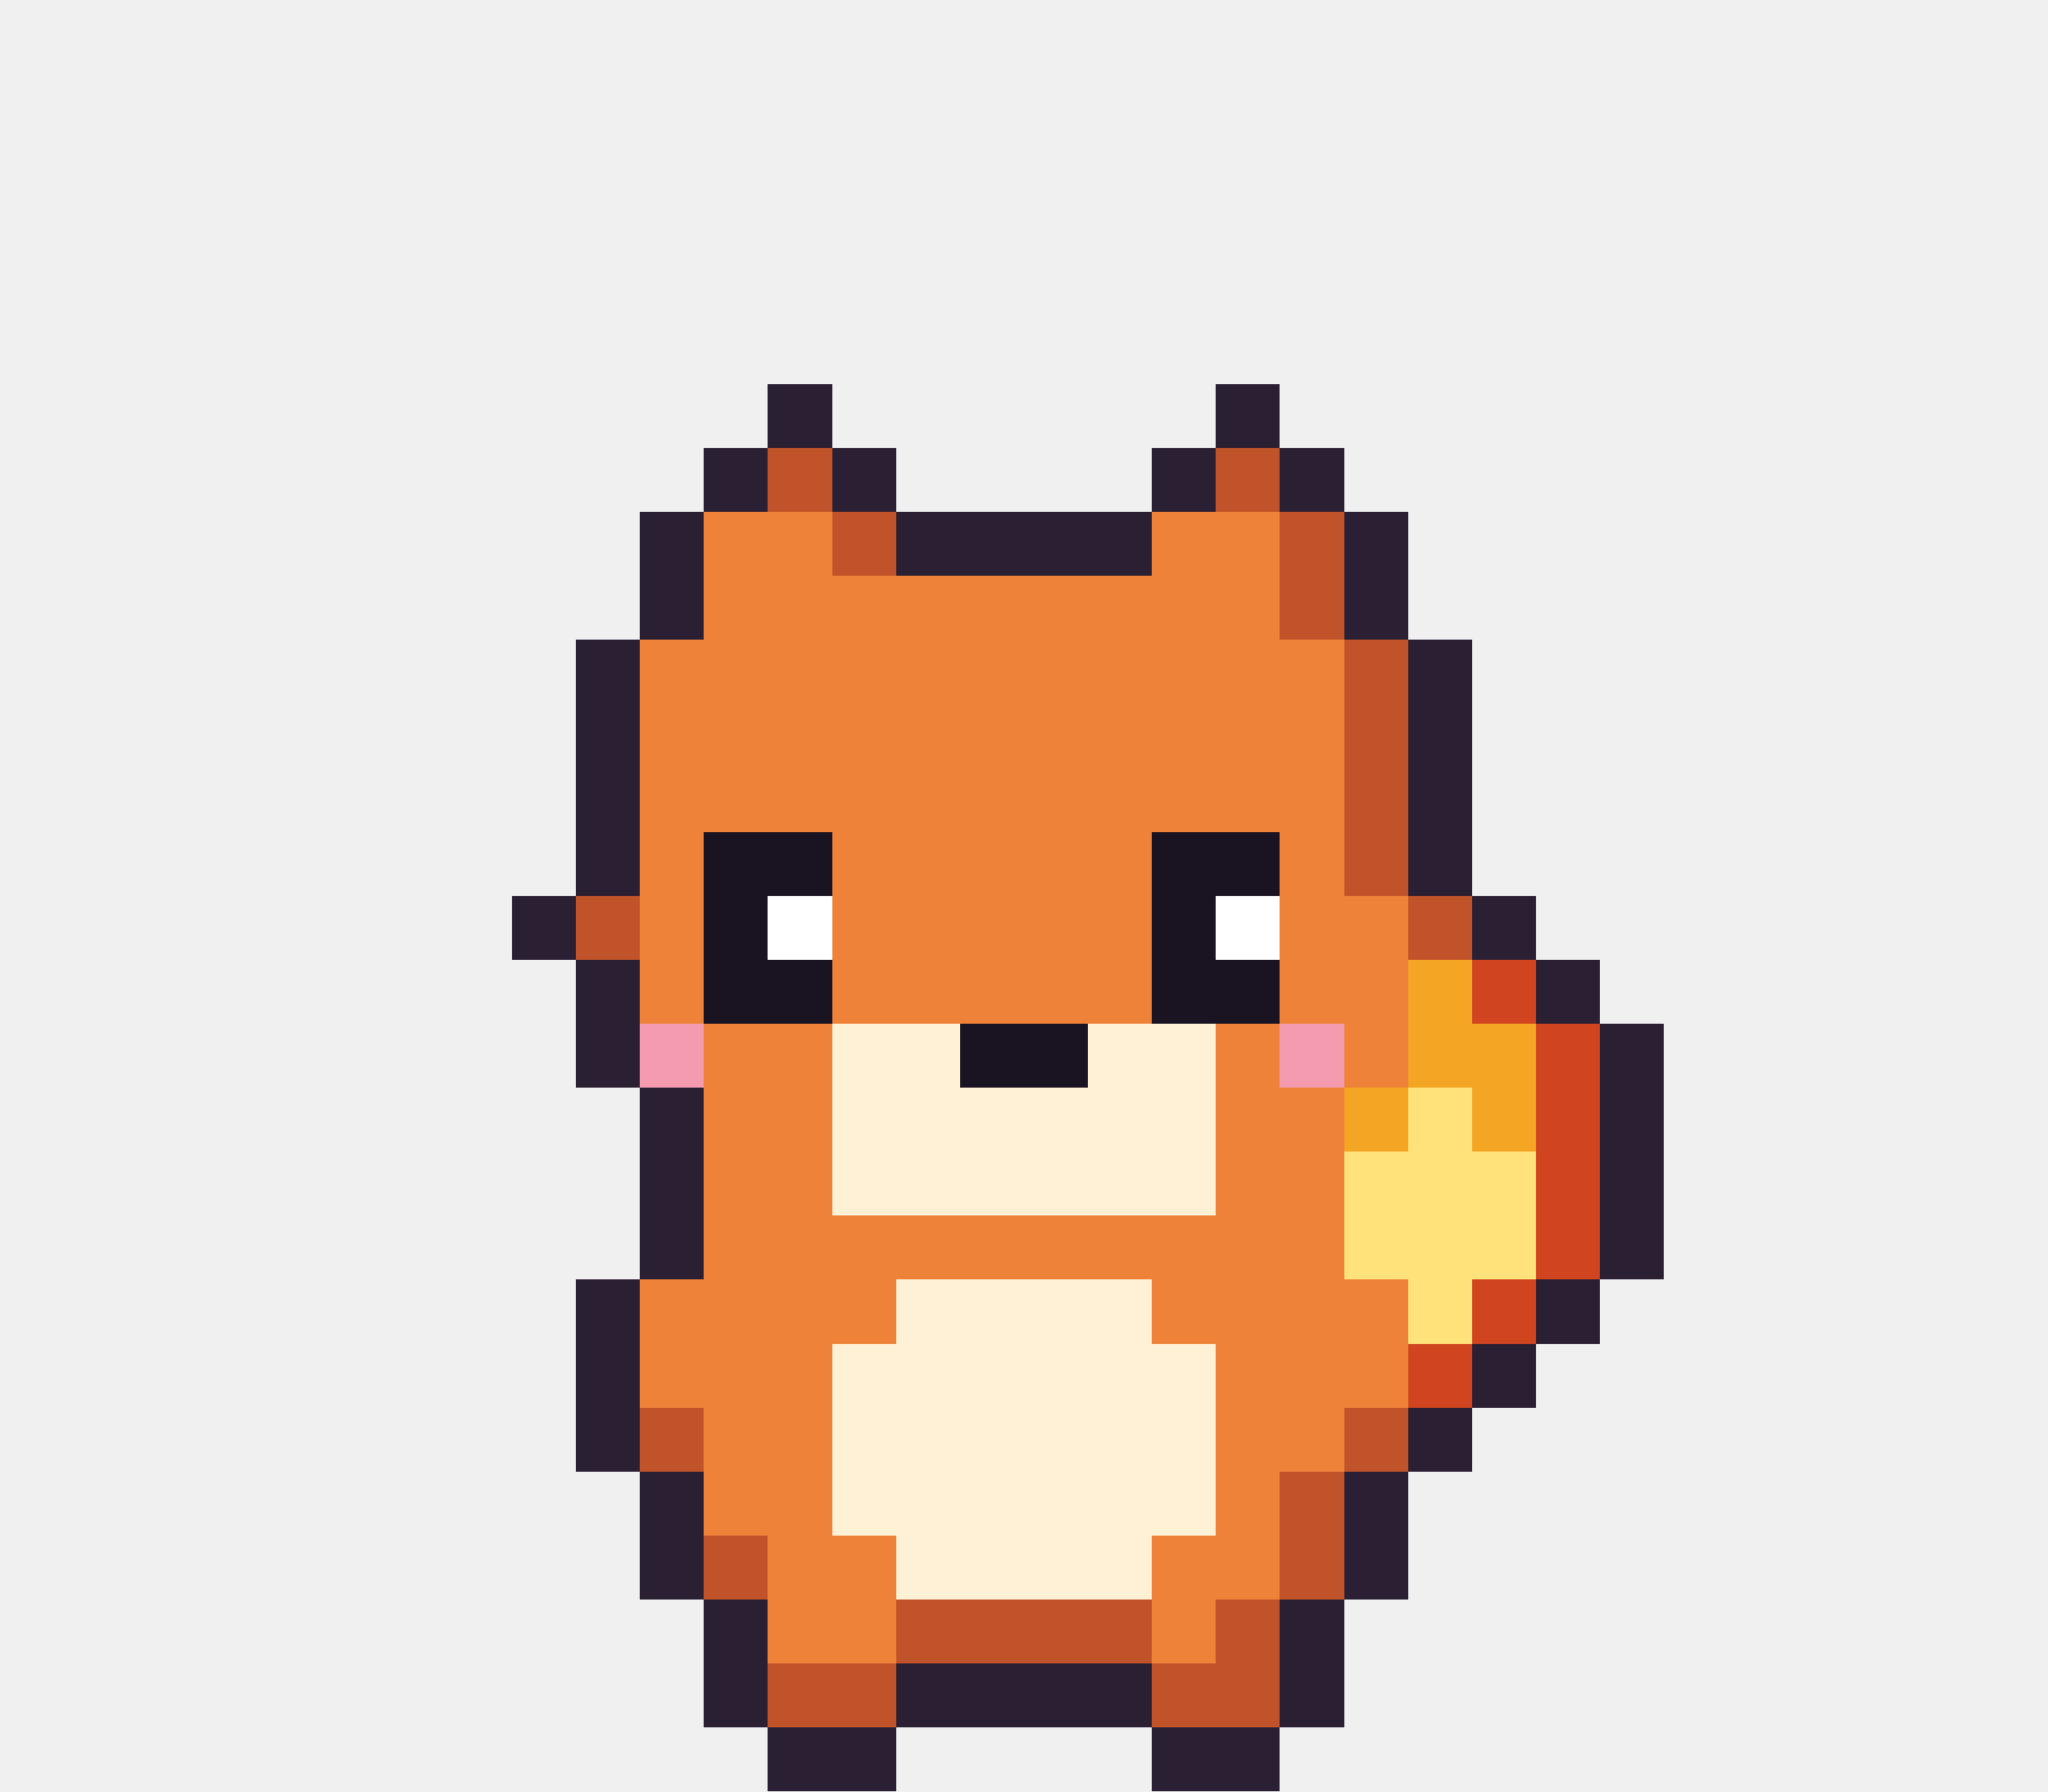
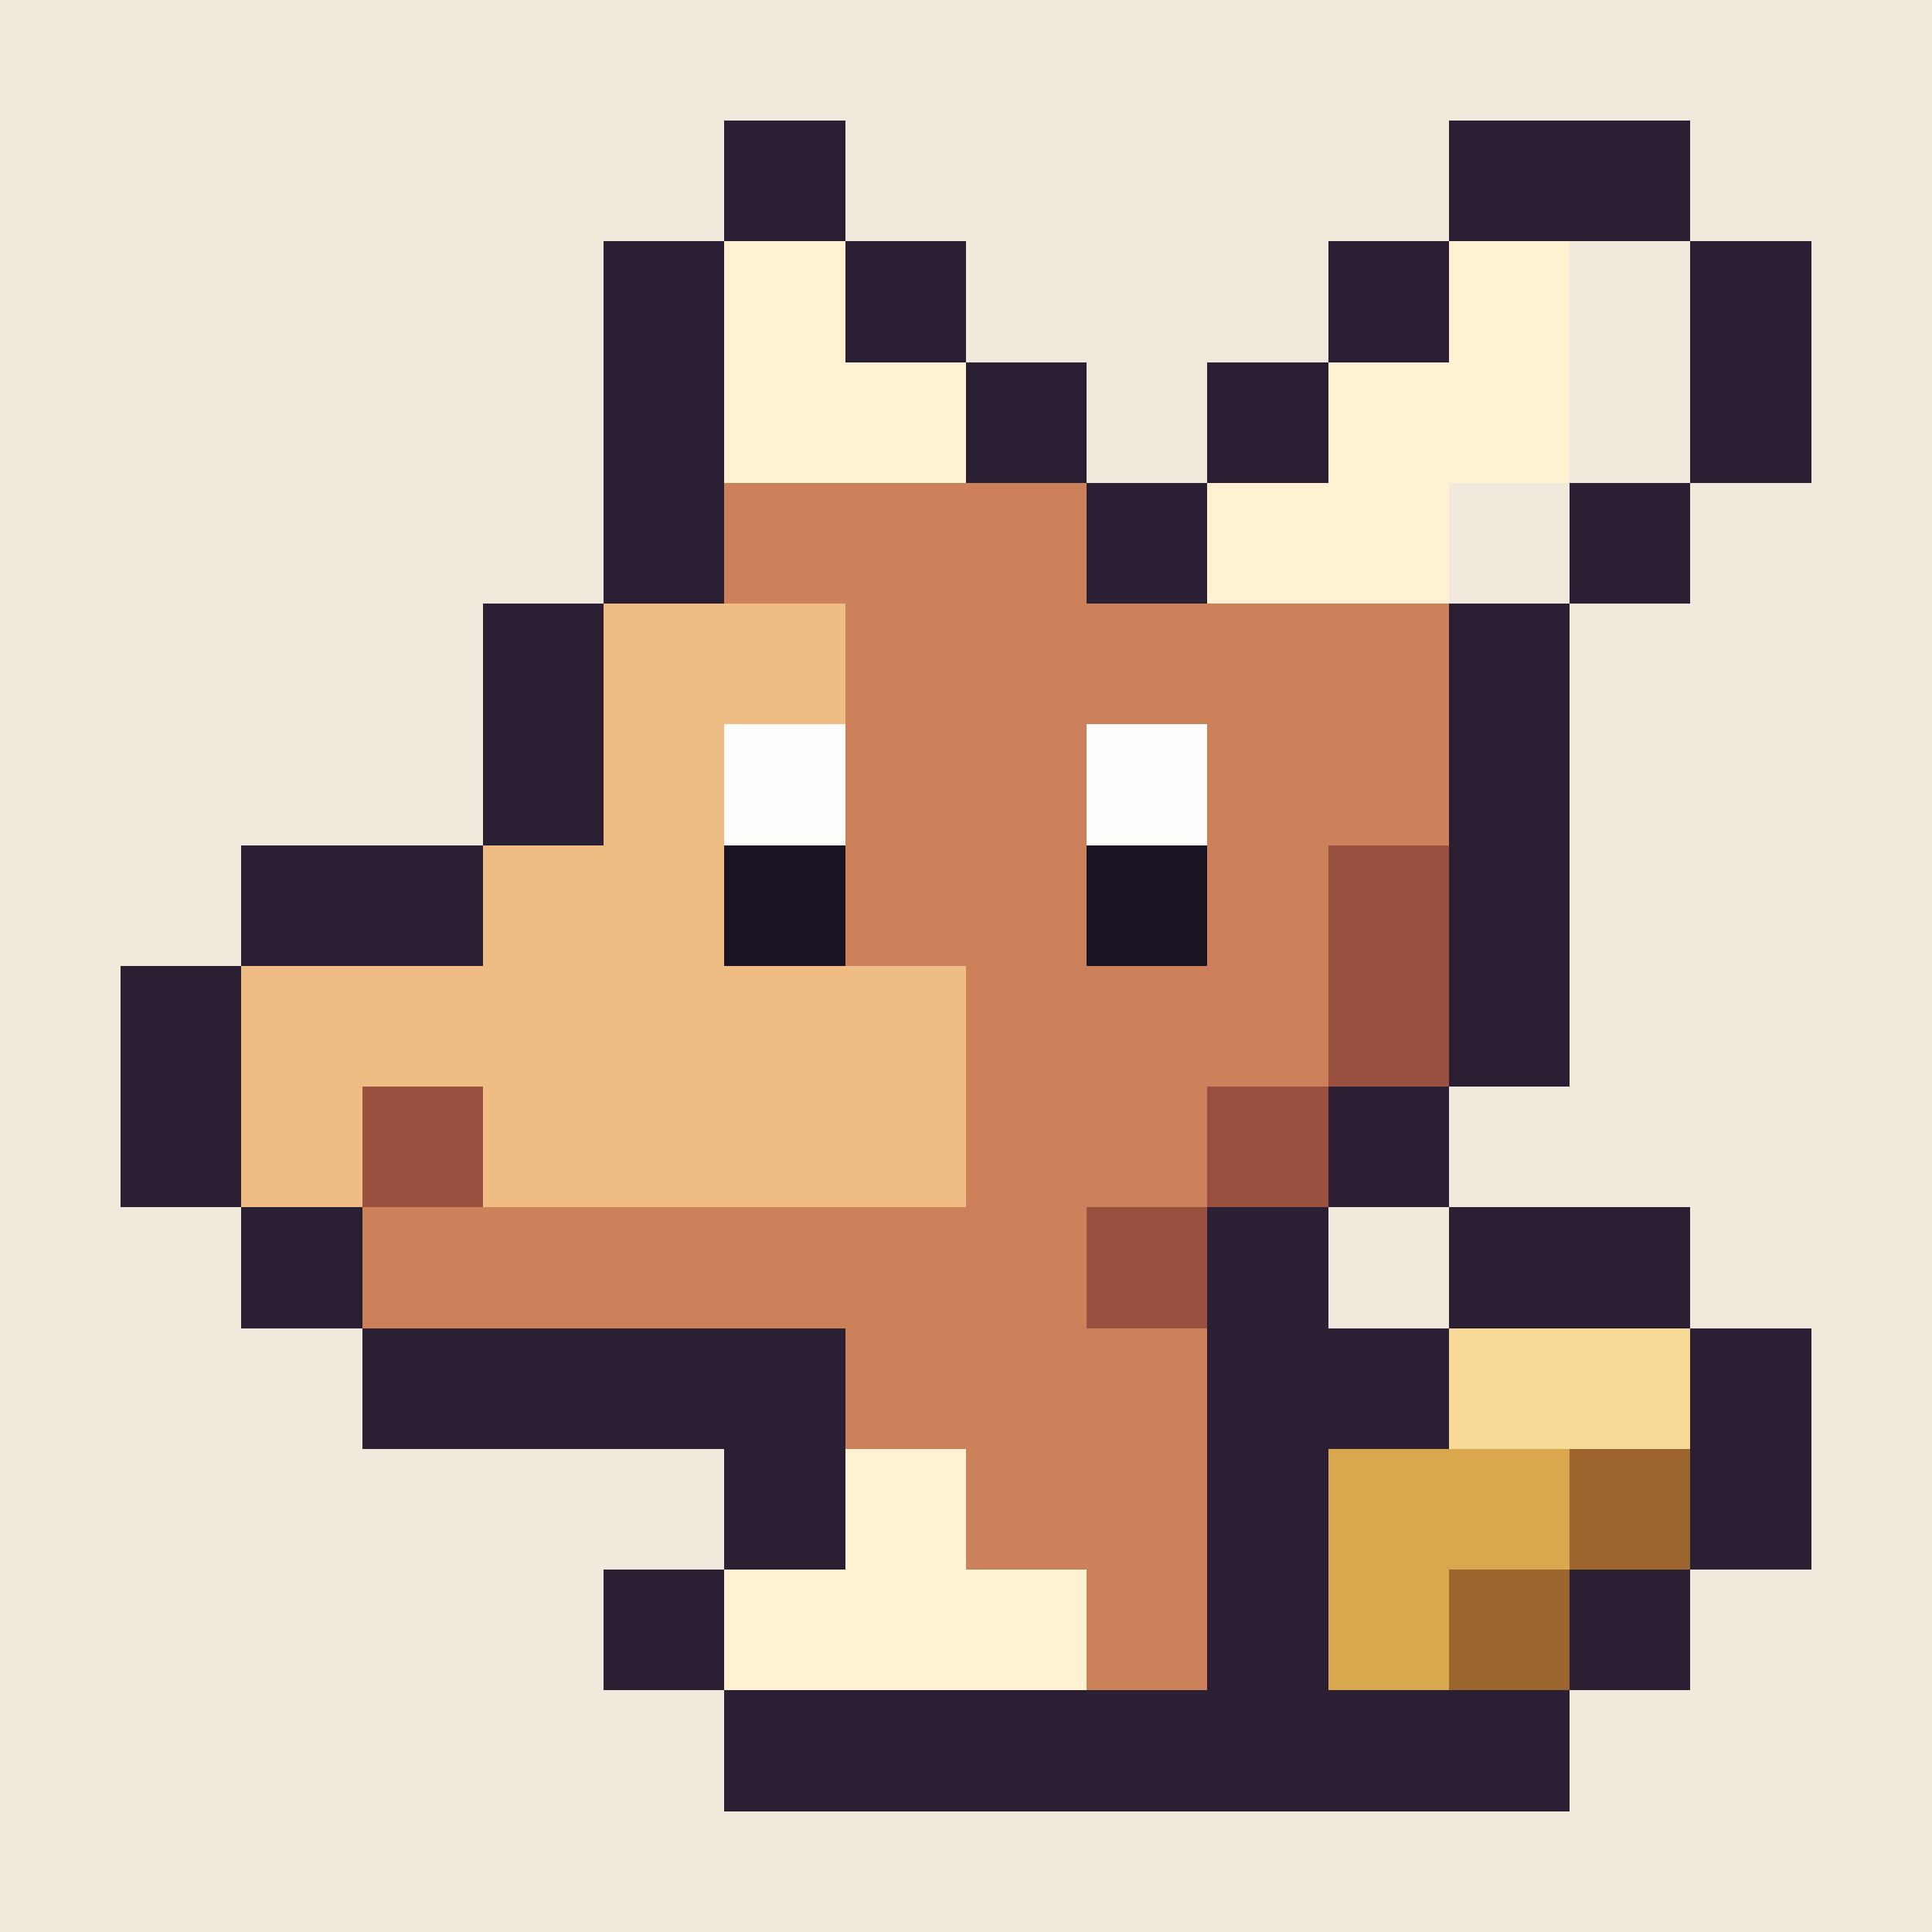
- <svg xmlns="http://www.w3.org/2000/svg" viewBox="0 4 32 28" shape-rendering="crispEdges">
+ <svg xmlns="http://www.w3.org/2000/svg" viewBox="0 0 16 16" shape-rendering="crispEdges">
+   <rect width="16" height="16" fill="#f1eadc" />
+   <rect x="6" y="1" width="1" height="1" fill="#2b1f33" />
+   <rect x="12" y="1" width="1" height="1" fill="#2b1f33" />
+   <rect x="13" y="1" width="1" height="1" fill="#2b1f33" />
+   <rect x="5" y="2" width="1" height="1" fill="#2b1f33" />
+   <rect x="6" y="2" width="1" height="1" fill="#fff2d3" />
+   <rect x="7" y="2" width="1" height="1" fill="#2b1f33" />
+   <rect x="11" y="2" width="1" height="1" fill="#2b1f33" />
+   <rect x="12" y="2" width="1" height="1" fill="#fff2d3" />
+   <rect x="14" y="2" width="1" height="1" fill="#2b1f33" />
+   <rect x="5" y="3" width="1" height="1" fill="#2b1f33" />
+   <rect x="6" y="3" width="1" height="1" fill="#fff2d3" />
+   <rect x="7" y="3" width="1" height="1" fill="#fff2d3" />
+   <rect x="8" y="3" width="1" height="1" fill="#2b1f33" />
+   <rect x="10" y="3" width="1" height="1" fill="#2b1f33" />
+   <rect x="11" y="3" width="1" height="1" fill="#fff2d3" />
+   <rect x="12" y="3" width="1" height="1" fill="#fff2d3" />
+   <rect x="14" y="3" width="1" height="1" fill="#2b1f33" />
+   <rect x="5" y="4" width="1" height="1" fill="#2b1f33" />
+   <rect x="6" y="4" width="1" height="1" fill="#cd815b" />
+   <rect x="7" y="4" width="1" height="1" fill="#cd815b" />
+   <rect x="8" y="4" width="1" height="1" fill="#cd815b" />
+   <rect x="9" y="4" width="1" height="1" fill="#2b1f33" />
+   <rect x="10" y="4" width="1" height="1" fill="#fff2d3" />
+   <rect x="11" y="4" width="1" height="1" fill="#fff2d3" />
+   <rect x="13" y="4" width="1" height="1" fill="#2b1f33" />
+   <rect x="4" y="5" width="1" height="1" fill="#2b1f33" />
+   <rect x="5" y="5" width="1" height="1" fill="#efbc83" />
+   <rect x="6" y="5" width="1" height="1" fill="#efbc83" />
+   <rect x="7" y="5" width="1" height="1" fill="#cd815b" />
+   <rect x="8" y="5" width="1" height="1" fill="#cd815b" />
+   <rect x="9" y="5" width="1" height="1" fill="#cd815b" />
+   <rect x="10" y="5" width="1" height="1" fill="#cd815b" />
+   <rect x="11" y="5" width="1" height="1" fill="#cd815b" />
+   <rect x="12" y="5" width="1" height="1" fill="#2b1f33" />
+   <rect x="4" y="6" width="1" height="1" fill="#2b1f33" />
+   <rect x="5" y="6" width="1" height="1" fill="#efbc83" />
+   <rect x="6" y="6" width="1" height="1" fill="#fffefd" />
+   <rect x="7" y="6" width="1" height="1" fill="#cd815b" />
+   <rect x="8" y="6" width="1" height="1" fill="#cd815b" />
+   <rect x="9" y="6" width="1" height="1" fill="#fffefd" />
+   <rect x="10" y="6" width="1" height="1" fill="#cd815b" />
+   <rect x="11" y="6" width="1" height="1" fill="#cd815b" />
+   <rect x="12" y="6" width="1" height="1" fill="#2b1f33" />
+   <rect x="2" y="7" width="1" height="1" fill="#2b1f33" />
+   <rect x="3" y="7" width="1" height="1" fill="#2b1f33" />
+   <rect x="4" y="7" width="1" height="1" fill="#efbc83" />
+   <rect x="5" y="7" width="1" height="1" fill="#efbc83" />
+   <rect x="6" y="7" width="1" height="1" fill="#1a1322" />
+   <rect x="7" y="7" width="1" height="1" fill="#cd815b" />
+   <rect x="8" y="7" width="1" height="1" fill="#cd815b" />
+   <rect x="9" y="7" width="1" height="1" fill="#1a1322" />
+   <rect x="10" y="7" width="1" height="1" fill="#cd815b" />
+   <rect x="11" y="7" width="1" height="1" fill="#9b5140" />
+   <rect x="12" y="7" width="1" height="1" fill="#2b1f33" />
+   <rect x="1" y="8" width="1" height="1" fill="#2b1f33" />
+   <rect x="2" y="8" width="1" height="1" fill="#efbc83" />
+   <rect x="3" y="8" width="1" height="1" fill="#efbc83" />
+   <rect x="4" y="8" width="1" height="1" fill="#efbc83" />
+   <rect x="5" y="8" width="1" height="1" fill="#efbc83" />
+   <rect x="6" y="8" width="1" height="1" fill="#efbc83" />
+   <rect x="7" y="8" width="1" height="1" fill="#efbc83" />
+   <rect x="8" y="8" width="1" height="1" fill="#cd815b" />
+   <rect x="9" y="8" width="1" height="1" fill="#cd815b" />
+   <rect x="10" y="8" width="1" height="1" fill="#cd815b" />
+   <rect x="11" y="8" width="1" height="1" fill="#9b5140" />
+   <rect x="12" y="8" width="1" height="1" fill="#2b1f33" />
+   <rect x="1" y="9" width="1" height="1" fill="#2b1f33" />
+   <rect x="2" y="9" width="1" height="1" fill="#efbc83" />
+   <rect x="3" y="9" width="1" height="1" fill="#9b5140" />
+   <rect x="4" y="9" width="1" height="1" fill="#efbc83" />
+   <rect x="5" y="9" width="1" height="1" fill="#efbc83" />
+   <rect x="6" y="9" width="1" height="1" fill="#efbc83" />
+   <rect x="7" y="9" width="1" height="1" fill="#efbc83" />
+   <rect x="8" y="9" width="1" height="1" fill="#cd815b" />
+   <rect x="9" y="9" width="1" height="1" fill="#cd815b" />
+   <rect x="10" y="9" width="1" height="1" fill="#9b5140" />
+   <rect x="11" y="9" width="1" height="1" fill="#2b1f33" />
+   <rect x="2" y="10" width="1" height="1" fill="#2b1f33" />
+   <rect x="3" y="10" width="1" height="1" fill="#cd815b" />
+   <rect x="4" y="10" width="1" height="1" fill="#cd815b" />
+   <rect x="5" y="10" width="1" height="1" fill="#cd815b" />
+   <rect x="6" y="10" width="1" height="1" fill="#cd815b" />
+   <rect x="7" y="10" width="1" height="1" fill="#cd815b" />
+   <rect x="8" y="10" width="1" height="1" fill="#cd815b" />
+   <rect x="9" y="10" width="1" height="1" fill="#9b5140" />
+   <rect x="10" y="10" width="1" height="1" fill="#2b1f33" />
  <rect x="12" y="10" width="1" height="1" fill="#2b1f33" />
-   <rect x="19" y="10" width="1" height="1" fill="#2b1f33" />
+   <rect x="13" y="10" width="1" height="1" fill="#2b1f33" />
+   <rect x="3" y="11" width="1" height="1" fill="#2b1f33" />
+   <rect x="4" y="11" width="1" height="1" fill="#2b1f33" />
+   <rect x="5" y="11" width="1" height="1" fill="#2b1f33" />
+   <rect x="6" y="11" width="1" height="1" fill="#2b1f33" />
+   <rect x="7" y="11" width="1" height="1" fill="#cd815b" />
+   <rect x="8" y="11" width="1" height="1" fill="#cd815b" />
+   <rect x="9" y="11" width="1" height="1" fill="#cd815b" />
+   <rect x="10" y="11" width="1" height="1" fill="#2b1f33" />
  <rect x="11" y="11" width="1" height="1" fill="#2b1f33" />
-   <rect x="12" y="11" width="1" height="1" fill="#c1532a" />
-   <rect x="13" y="11" width="1" height="1" fill="#2b1f33" />
-   <rect x="18" y="11" width="1" height="1" fill="#2b1f33" />
-   <rect x="19" y="11" width="1" height="1" fill="#c1532a" />
-   <rect x="20" y="11" width="1" height="1" fill="#2b1f33" />
+   <rect x="12" y="11" width="1" height="1" fill="#f7d998" />
+   <rect x="13" y="11" width="1" height="1" fill="#f7d998" />
+   <rect x="14" y="11" width="1" height="1" fill="#2b1f33" />
+   <rect x="6" y="12" width="1" height="1" fill="#2b1f33" />
+   <rect x="7" y="12" width="1" height="1" fill="#fff2d3" />
+   <rect x="8" y="12" width="1" height="1" fill="#cd815b" />
+   <rect x="9" y="12" width="1" height="1" fill="#cd815b" />
  <rect x="10" y="12" width="1" height="1" fill="#2b1f33" />
-   <rect x="11" y="12" width="1" height="1" fill="#ee8238" />
-   <rect x="12" y="12" width="1" height="1" fill="#ee8238" />
-   <rect x="13" y="12" width="1" height="1" fill="#c1532a" />
+   <rect x="11" y="12" width="1" height="1" fill="#d9a84e" />
+   <rect x="12" y="12" width="1" height="1" fill="#d9a84e" />
+   <rect x="13" y="12" width="1" height="1" fill="#9b652d" />
  <rect x="14" y="12" width="1" height="1" fill="#2b1f33" />
-   <rect x="15" y="12" width="1" height="1" fill="#2b1f33" />
-   <rect x="16" y="12" width="1" height="1" fill="#2b1f33" />
-   <rect x="17" y="12" width="1" height="1" fill="#2b1f33" />
-   <rect x="18" y="12" width="1" height="1" fill="#ee8238" />
-   <rect x="19" y="12" width="1" height="1" fill="#ee8238" />
-   <rect x="20" y="12" width="1" height="1" fill="#c1532a" />
-   <rect x="21" y="12" width="1" height="1" fill="#2b1f33" />
+   <rect x="5" y="13" width="1" height="1" fill="#2b1f33" />
+   <rect x="6" y="13" width="1" height="1" fill="#fff2d3" />
+   <rect x="7" y="13" width="1" height="1" fill="#fff2d3" />
+   <rect x="8" y="13" width="1" height="1" fill="#fff2d3" />
+   <rect x="9" y="13" width="1" height="1" fill="#cd815b" />
  <rect x="10" y="13" width="1" height="1" fill="#2b1f33" />
-   <rect x="11" y="13" width="1" height="1" fill="#ee8238" />
-   <rect x="12" y="13" width="1" height="1" fill="#ee8238" />
-   <rect x="13" y="13" width="1" height="1" fill="#ee8238" />
-   <rect x="14" y="13" width="1" height="1" fill="#ee8238" />
-   <rect x="15" y="13" width="1" height="1" fill="#ee8238" />
-   <rect x="16" y="13" width="1" height="1" fill="#ee8238" />
-   <rect x="17" y="13" width="1" height="1" fill="#ee8238" />
-   <rect x="18" y="13" width="1" height="1" fill="#ee8238" />
-   <rect x="19" y="13" width="1" height="1" fill="#ee8238" />
-   <rect x="20" y="13" width="1" height="1" fill="#c1532a" />
-   <rect x="21" y="13" width="1" height="1" fill="#2b1f33" />
+   <rect x="11" y="13" width="1" height="1" fill="#d9a84e" />
+   <rect x="12" y="13" width="1" height="1" fill="#9b652d" />
+   <rect x="13" y="13" width="1" height="1" fill="#2b1f33" />
+   <rect x="6" y="14" width="1" height="1" fill="#2b1f33" />
+   <rect x="7" y="14" width="1" height="1" fill="#2b1f33" />
+   <rect x="8" y="14" width="1" height="1" fill="#2b1f33" />
  <rect x="9" y="14" width="1" height="1" fill="#2b1f33" />
-   <rect x="10" y="14" width="1" height="1" fill="#ee8238" />
-   <rect x="11" y="14" width="1" height="1" fill="#ee8238" />
-   <rect x="12" y="14" width="1" height="1" fill="#ee8238" />
-   <rect x="13" y="14" width="1" height="1" fill="#ee8238" />
-   <rect x="14" y="14" width="1" height="1" fill="#ee8238" />
-   <rect x="15" y="14" width="1" height="1" fill="#ee8238" />
-   <rect x="16" y="14" width="1" height="1" fill="#ee8238" />
-   <rect x="17" y="14" width="1" height="1" fill="#ee8238" />
-   <rect x="18" y="14" width="1" height="1" fill="#ee8238" />
-   <rect x="19" y="14" width="1" height="1" fill="#ee8238" />
-   <rect x="20" y="14" width="1" height="1" fill="#ee8238" />
-   <rect x="21" y="14" width="1" height="1" fill="#c1532a" />
-   <rect x="22" y="14" width="1" height="1" fill="#2b1f33" />
-   <rect x="9" y="15" width="1" height="1" fill="#2b1f33" />
-   <rect x="10" y="15" width="1" height="1" fill="#ee8238" />
-   <rect x="11" y="15" width="1" height="1" fill="#ee8238" />
-   <rect x="12" y="15" width="1" height="1" fill="#ee8238" />
-   <rect x="13" y="15" width="1" height="1" fill="#ee8238" />
-   <rect x="14" y="15" width="1" height="1" fill="#ee8238" />
-   <rect x="15" y="15" width="1" height="1" fill="#ee8238" />
-   <rect x="16" y="15" width="1" height="1" fill="#ee8238" />
-   <rect x="17" y="15" width="1" height="1" fill="#ee8238" />
-   <rect x="18" y="15" width="1" height="1" fill="#ee8238" />
-   <rect x="19" y="15" width="1" height="1" fill="#ee8238" />
-   <rect x="20" y="15" width="1" height="1" fill="#ee8238" />
-   <rect x="21" y="15" width="1" height="1" fill="#c1532a" />
-   <rect x="22" y="15" width="1" height="1" fill="#2b1f33" />
-   <rect x="9" y="16" width="1" height="1" fill="#2b1f33" />
-   <rect x="10" y="16" width="1" height="1" fill="#ee8238" />
-   <rect x="11" y="16" width="1" height="1" fill="#ee8238" />
-   <rect x="12" y="16" width="1" height="1" fill="#ee8238" />
-   <rect x="13" y="16" width="1" height="1" fill="#ee8238" />
-   <rect x="14" y="16" width="1" height="1" fill="#ee8238" />
-   <rect x="15" y="16" width="1" height="1" fill="#ee8238" />
-   <rect x="16" y="16" width="1" height="1" fill="#ee8238" />
-   <rect x="17" y="16" width="1" height="1" fill="#ee8238" />
-   <rect x="18" y="16" width="1" height="1" fill="#ee8238" />
-   <rect x="19" y="16" width="1" height="1" fill="#ee8238" />
-   <rect x="20" y="16" width="1" height="1" fill="#ee8238" />
-   <rect x="21" y="16" width="1" height="1" fill="#c1532a" />
-   <rect x="22" y="16" width="1" height="1" fill="#2b1f33" />
-   <rect x="9" y="17" width="1" height="1" fill="#2b1f33" />
-   <rect x="10" y="17" width="1" height="1" fill="#ee8238" />
-   <rect x="11" y="17" width="1" height="1" fill="#1a1322" />
-   <rect x="12" y="17" width="1" height="1" fill="#1a1322" />
-   <rect x="13" y="17" width="1" height="1" fill="#ee8238" />
-   <rect x="14" y="17" width="1" height="1" fill="#ee8238" />
-   <rect x="15" y="17" width="1" height="1" fill="#ee8238" />
-   <rect x="16" y="17" width="1" height="1" fill="#ee8238" />
-   <rect x="17" y="17" width="1" height="1" fill="#ee8238" />
-   <rect x="18" y="17" width="1" height="1" fill="#1a1322" />
-   <rect x="19" y="17" width="1" height="1" fill="#1a1322" />
-   <rect x="20" y="17" width="1" height="1" fill="#ee8238" />
-   <rect x="21" y="17" width="1" height="1" fill="#c1532a" />
-   <rect x="22" y="17" width="1" height="1" fill="#2b1f33" />
-   <rect x="8" y="18" width="1" height="1" fill="#2b1f33" />
-   <rect x="9" y="18" width="1" height="1" fill="#c1532a" />
-   <rect x="10" y="18" width="1" height="1" fill="#ee8238" />
-   <rect x="11" y="18" width="1" height="1" fill="#1a1322" />
-   <rect x="12" y="18" width="1" height="1" fill="#ffffff" />
-   <rect x="13" y="18" width="1" height="1" fill="#ee8238" />
-   <rect x="14" y="18" width="1" height="1" fill="#ee8238" />
-   <rect x="15" y="18" width="1" height="1" fill="#ee8238" />
-   <rect x="16" y="18" width="1" height="1" fill="#ee8238" />
-   <rect x="17" y="18" width="1" height="1" fill="#ee8238" />
-   <rect x="18" y="18" width="1" height="1" fill="#1a1322" />
-   <rect x="19" y="18" width="1" height="1" fill="#ffffff" />
-   <rect x="20" y="18" width="1" height="1" fill="#ee8238" />
-   <rect x="21" y="18" width="1" height="1" fill="#ee8238" />
-   <rect x="22" y="18" width="1" height="1" fill="#c1532a" />
-   <rect x="23" y="18" width="1" height="1" fill="#2b1f33" />
-   <rect x="9" y="19" width="1" height="1" fill="#2b1f33" />
-   <rect x="10" y="19" width="1" height="1" fill="#ee8238" />
-   <rect x="11" y="19" width="1" height="1" fill="#1a1322" />
-   <rect x="12" y="19" width="1" height="1" fill="#1a1322" />
-   <rect x="13" y="19" width="1" height="1" fill="#ee8238" />
-   <rect x="14" y="19" width="1" height="1" fill="#ee8238" />
-   <rect x="15" y="19" width="1" height="1" fill="#ee8238" />
-   <rect x="16" y="19" width="1" height="1" fill="#ee8238" />
-   <rect x="17" y="19" width="1" height="1" fill="#ee8238" />
-   <rect x="18" y="19" width="1" height="1" fill="#1a1322" />
-   <rect x="19" y="19" width="1" height="1" fill="#1a1322" />
-   <rect x="20" y="19" width="1" height="1" fill="#ee8238" />
-   <rect x="21" y="19" width="1" height="1" fill="#ee8238" />
-   <rect x="22" y="19" width="1" height="1" fill="#f5a524" />
-   <rect x="23" y="19" width="1" height="1" fill="#d0451f" />
-   <rect x="24" y="19" width="1" height="1" fill="#2b1f33" />
-   <rect x="9" y="20" width="1" height="1" fill="#2b1f33" />
-   <rect x="10" y="20" width="1" height="1" fill="#f59bb0" />
-   <rect x="11" y="20" width="1" height="1" fill="#ee8238" />
-   <rect x="12" y="20" width="1" height="1" fill="#ee8238" />
-   <rect x="13" y="20" width="1" height="1" fill="#fff1d6" />
-   <rect x="14" y="20" width="1" height="1" fill="#fff1d6" />
-   <rect x="15" y="20" width="1" height="1" fill="#1a1322" />
-   <rect x="16" y="20" width="1" height="1" fill="#1a1322" />
-   <rect x="17" y="20" width="1" height="1" fill="#fff1d6" />
-   <rect x="18" y="20" width="1" height="1" fill="#fff1d6" />
-   <rect x="19" y="20" width="1" height="1" fill="#ee8238" />
-   <rect x="20" y="20" width="1" height="1" fill="#f59bb0" />
-   <rect x="21" y="20" width="1" height="1" fill="#ee8238" />
-   <rect x="22" y="20" width="1" height="1" fill="#f5a524" />
-   <rect x="23" y="20" width="1" height="1" fill="#f5a524" />
-   <rect x="24" y="20" width="1" height="1" fill="#d0451f" />
-   <rect x="25" y="20" width="1" height="1" fill="#2b1f33" />
-   <rect x="10" y="21" width="1" height="1" fill="#2b1f33" />
-   <rect x="11" y="21" width="1" height="1" fill="#ee8238" />
-   <rect x="12" y="21" width="1" height="1" fill="#ee8238" />
-   <rect x="13" y="21" width="1" height="1" fill="#fff1d6" />
-   <rect x="14" y="21" width="1" height="1" fill="#fff1d6" />
-   <rect x="15" y="21" width="1" height="1" fill="#fff1d6" />
-   <rect x="16" y="21" width="1" height="1" fill="#fff1d6" />
-   <rect x="17" y="21" width="1" height="1" fill="#fff1d6" />
-   <rect x="18" y="21" width="1" height="1" fill="#fff1d6" />
-   <rect x="19" y="21" width="1" height="1" fill="#ee8238" />
-   <rect x="20" y="21" width="1" height="1" fill="#ee8238" />
-   <rect x="21" y="21" width="1" height="1" fill="#f5a524" />
-   <rect x="22" y="21" width="1" height="1" fill="#ffe27a" />
-   <rect x="23" y="21" width="1" height="1" fill="#f5a524" />
-   <rect x="24" y="21" width="1" height="1" fill="#d0451f" />
-   <rect x="25" y="21" width="1" height="1" fill="#2b1f33" />
-   <rect x="10" y="22" width="1" height="1" fill="#2b1f33" />
-   <rect x="11" y="22" width="1" height="1" fill="#ee8238" />
-   <rect x="12" y="22" width="1" height="1" fill="#ee8238" />
-   <rect x="13" y="22" width="1" height="1" fill="#fff1d6" />
-   <rect x="14" y="22" width="1" height="1" fill="#fff1d6" />
-   <rect x="15" y="22" width="1" height="1" fill="#fff1d6" />
-   <rect x="16" y="22" width="1" height="1" fill="#fff1d6" />
-   <rect x="17" y="22" width="1" height="1" fill="#fff1d6" />
-   <rect x="18" y="22" width="1" height="1" fill="#fff1d6" />
-   <rect x="19" y="22" width="1" height="1" fill="#ee8238" />
-   <rect x="20" y="22" width="1" height="1" fill="#ee8238" />
-   <rect x="21" y="22" width="1" height="1" fill="#ffe27a" />
-   <rect x="22" y="22" width="1" height="1" fill="#ffe27a" />
-   <rect x="23" y="22" width="1" height="1" fill="#ffe27a" />
-   <rect x="24" y="22" width="1" height="1" fill="#d0451f" />
-   <rect x="25" y="22" width="1" height="1" fill="#2b1f33" />
-   <rect x="10" y="23" width="1" height="1" fill="#2b1f33" />
-   <rect x="11" y="23" width="1" height="1" fill="#ee8238" />
-   <rect x="12" y="23" width="1" height="1" fill="#ee8238" />
-   <rect x="13" y="23" width="1" height="1" fill="#ee8238" />
-   <rect x="14" y="23" width="1" height="1" fill="#ee8238" />
-   <rect x="15" y="23" width="1" height="1" fill="#ee8238" />
-   <rect x="16" y="23" width="1" height="1" fill="#ee8238" />
-   <rect x="17" y="23" width="1" height="1" fill="#ee8238" />
-   <rect x="18" y="23" width="1" height="1" fill="#ee8238" />
-   <rect x="19" y="23" width="1" height="1" fill="#ee8238" />
-   <rect x="20" y="23" width="1" height="1" fill="#ee8238" />
-   <rect x="21" y="23" width="1" height="1" fill="#ffe27a" />
-   <rect x="22" y="23" width="1" height="1" fill="#ffe27a" />
-   <rect x="23" y="23" width="1" height="1" fill="#ffe27a" />
-   <rect x="24" y="23" width="1" height="1" fill="#d0451f" />
-   <rect x="25" y="23" width="1" height="1" fill="#2b1f33" />
-   <rect x="9" y="24" width="1" height="1" fill="#2b1f33" />
-   <rect x="10" y="24" width="1" height="1" fill="#ee8238" />
-   <rect x="11" y="24" width="1" height="1" fill="#ee8238" />
-   <rect x="12" y="24" width="1" height="1" fill="#ee8238" />
-   <rect x="13" y="24" width="1" height="1" fill="#ee8238" />
-   <rect x="14" y="24" width="1" height="1" fill="#fff1d6" />
-   <rect x="15" y="24" width="1" height="1" fill="#fff1d6" />
-   <rect x="16" y="24" width="1" height="1" fill="#fff1d6" />
-   <rect x="17" y="24" width="1" height="1" fill="#fff1d6" />
-   <rect x="18" y="24" width="1" height="1" fill="#ee8238" />
-   <rect x="19" y="24" width="1" height="1" fill="#ee8238" />
-   <rect x="20" y="24" width="1" height="1" fill="#ee8238" />
-   <rect x="21" y="24" width="1" height="1" fill="#ee8238" />
-   <rect x="22" y="24" width="1" height="1" fill="#ffe27a" />
-   <rect x="23" y="24" width="1" height="1" fill="#d0451f" />
-   <rect x="24" y="24" width="1" height="1" fill="#2b1f33" />
-   <rect x="9" y="25" width="1" height="1" fill="#2b1f33" />
-   <rect x="10" y="25" width="1" height="1" fill="#ee8238" />
-   <rect x="11" y="25" width="1" height="1" fill="#ee8238" />
-   <rect x="12" y="25" width="1" height="1" fill="#ee8238" />
-   <rect x="13" y="25" width="1" height="1" fill="#fff1d6" />
-   <rect x="14" y="25" width="1" height="1" fill="#fff1d6" />
-   <rect x="15" y="25" width="1" height="1" fill="#fff1d6" />
-   <rect x="16" y="25" width="1" height="1" fill="#fff1d6" />
-   <rect x="17" y="25" width="1" height="1" fill="#fff1d6" />
-   <rect x="18" y="25" width="1" height="1" fill="#fff1d6" />
-   <rect x="19" y="25" width="1" height="1" fill="#ee8238" />
-   <rect x="20" y="25" width="1" height="1" fill="#ee8238" />
-   <rect x="21" y="25" width="1" height="1" fill="#ee8238" />
-   <rect x="22" y="25" width="1" height="1" fill="#d0451f" />
-   <rect x="23" y="25" width="1" height="1" fill="#2b1f33" />
-   <rect x="9" y="26" width="1" height="1" fill="#2b1f33" />
-   <rect x="10" y="26" width="1" height="1" fill="#c1532a" />
-   <rect x="11" y="26" width="1" height="1" fill="#ee8238" />
-   <rect x="12" y="26" width="1" height="1" fill="#ee8238" />
-   <rect x="13" y="26" width="1" height="1" fill="#fff1d6" />
-   <rect x="14" y="26" width="1" height="1" fill="#fff1d6" />
-   <rect x="15" y="26" width="1" height="1" fill="#fff1d6" />
-   <rect x="16" y="26" width="1" height="1" fill="#fff1d6" />
-   <rect x="17" y="26" width="1" height="1" fill="#fff1d6" />
-   <rect x="18" y="26" width="1" height="1" fill="#fff1d6" />
-   <rect x="19" y="26" width="1" height="1" fill="#ee8238" />
-   <rect x="20" y="26" width="1" height="1" fill="#ee8238" />
-   <rect x="21" y="26" width="1" height="1" fill="#c1532a" />
-   <rect x="22" y="26" width="1" height="1" fill="#2b1f33" />
-   <rect x="10" y="27" width="1" height="1" fill="#2b1f33" />
-   <rect x="11" y="27" width="1" height="1" fill="#ee8238" />
-   <rect x="12" y="27" width="1" height="1" fill="#ee8238" />
-   <rect x="13" y="27" width="1" height="1" fill="#fff1d6" />
-   <rect x="14" y="27" width="1" height="1" fill="#fff1d6" />
-   <rect x="15" y="27" width="1" height="1" fill="#fff1d6" />
-   <rect x="16" y="27" width="1" height="1" fill="#fff1d6" />
-   <rect x="17" y="27" width="1" height="1" fill="#fff1d6" />
-   <rect x="18" y="27" width="1" height="1" fill="#fff1d6" />
-   <rect x="19" y="27" width="1" height="1" fill="#ee8238" />
-   <rect x="20" y="27" width="1" height="1" fill="#c1532a" />
-   <rect x="21" y="27" width="1" height="1" fill="#2b1f33" />
-   <rect x="10" y="28" width="1" height="1" fill="#2b1f33" />
-   <rect x="11" y="28" width="1" height="1" fill="#c1532a" />
-   <rect x="12" y="28" width="1" height="1" fill="#ee8238" />
-   <rect x="13" y="28" width="1" height="1" fill="#ee8238" />
-   <rect x="14" y="28" width="1" height="1" fill="#fff1d6" />
-   <rect x="15" y="28" width="1" height="1" fill="#fff1d6" />
-   <rect x="16" y="28" width="1" height="1" fill="#fff1d6" />
-   <rect x="17" y="28" width="1" height="1" fill="#fff1d6" />
-   <rect x="18" y="28" width="1" height="1" fill="#ee8238" />
-   <rect x="19" y="28" width="1" height="1" fill="#ee8238" />
-   <rect x="20" y="28" width="1" height="1" fill="#c1532a" />
-   <rect x="21" y="28" width="1" height="1" fill="#2b1f33" />
-   <rect x="11" y="29" width="1" height="1" fill="#2b1f33" />
-   <rect x="12" y="29" width="1" height="1" fill="#ee8238" />
-   <rect x="13" y="29" width="1" height="1" fill="#ee8238" />
-   <rect x="14" y="29" width="1" height="1" fill="#c1532a" />
-   <rect x="15" y="29" width="1" height="1" fill="#c1532a" />
-   <rect x="16" y="29" width="1" height="1" fill="#c1532a" />
-   <rect x="17" y="29" width="1" height="1" fill="#c1532a" />
-   <rect x="18" y="29" width="1" height="1" fill="#ee8238" />
-   <rect x="19" y="29" width="1" height="1" fill="#c1532a" />
-   <rect x="20" y="29" width="1" height="1" fill="#2b1f33" />
-   <rect x="11" y="30" width="1" height="1" fill="#2b1f33" />
-   <rect x="12" y="30" width="1" height="1" fill="#c1532a" />
-   <rect x="13" y="30" width="1" height="1" fill="#c1532a" />
-   <rect x="14" y="30" width="1" height="1" fill="#2b1f33" />
-   <rect x="15" y="30" width="1" height="1" fill="#2b1f33" />
-   <rect x="16" y="30" width="1" height="1" fill="#2b1f33" />
-   <rect x="17" y="30" width="1" height="1" fill="#2b1f33" />
-   <rect x="18" y="30" width="1" height="1" fill="#c1532a" />
-   <rect x="19" y="30" width="1" height="1" fill="#c1532a" />
-   <rect x="20" y="30" width="1" height="1" fill="#2b1f33" />
-   <rect x="12" y="31" width="1" height="1" fill="#2b1f33" />
-   <rect x="13" y="31" width="1" height="1" fill="#2b1f33" />
-   <rect x="18" y="31" width="1" height="1" fill="#2b1f33" />
-   <rect x="19" y="31" width="1" height="1" fill="#2b1f33" />
+   <rect x="10" y="14" width="1" height="1" fill="#2b1f33" />
+   <rect x="11" y="14" width="1" height="1" fill="#2b1f33" />
+   <rect x="12" y="14" width="1" height="1" fill="#2b1f33" />
</svg>
